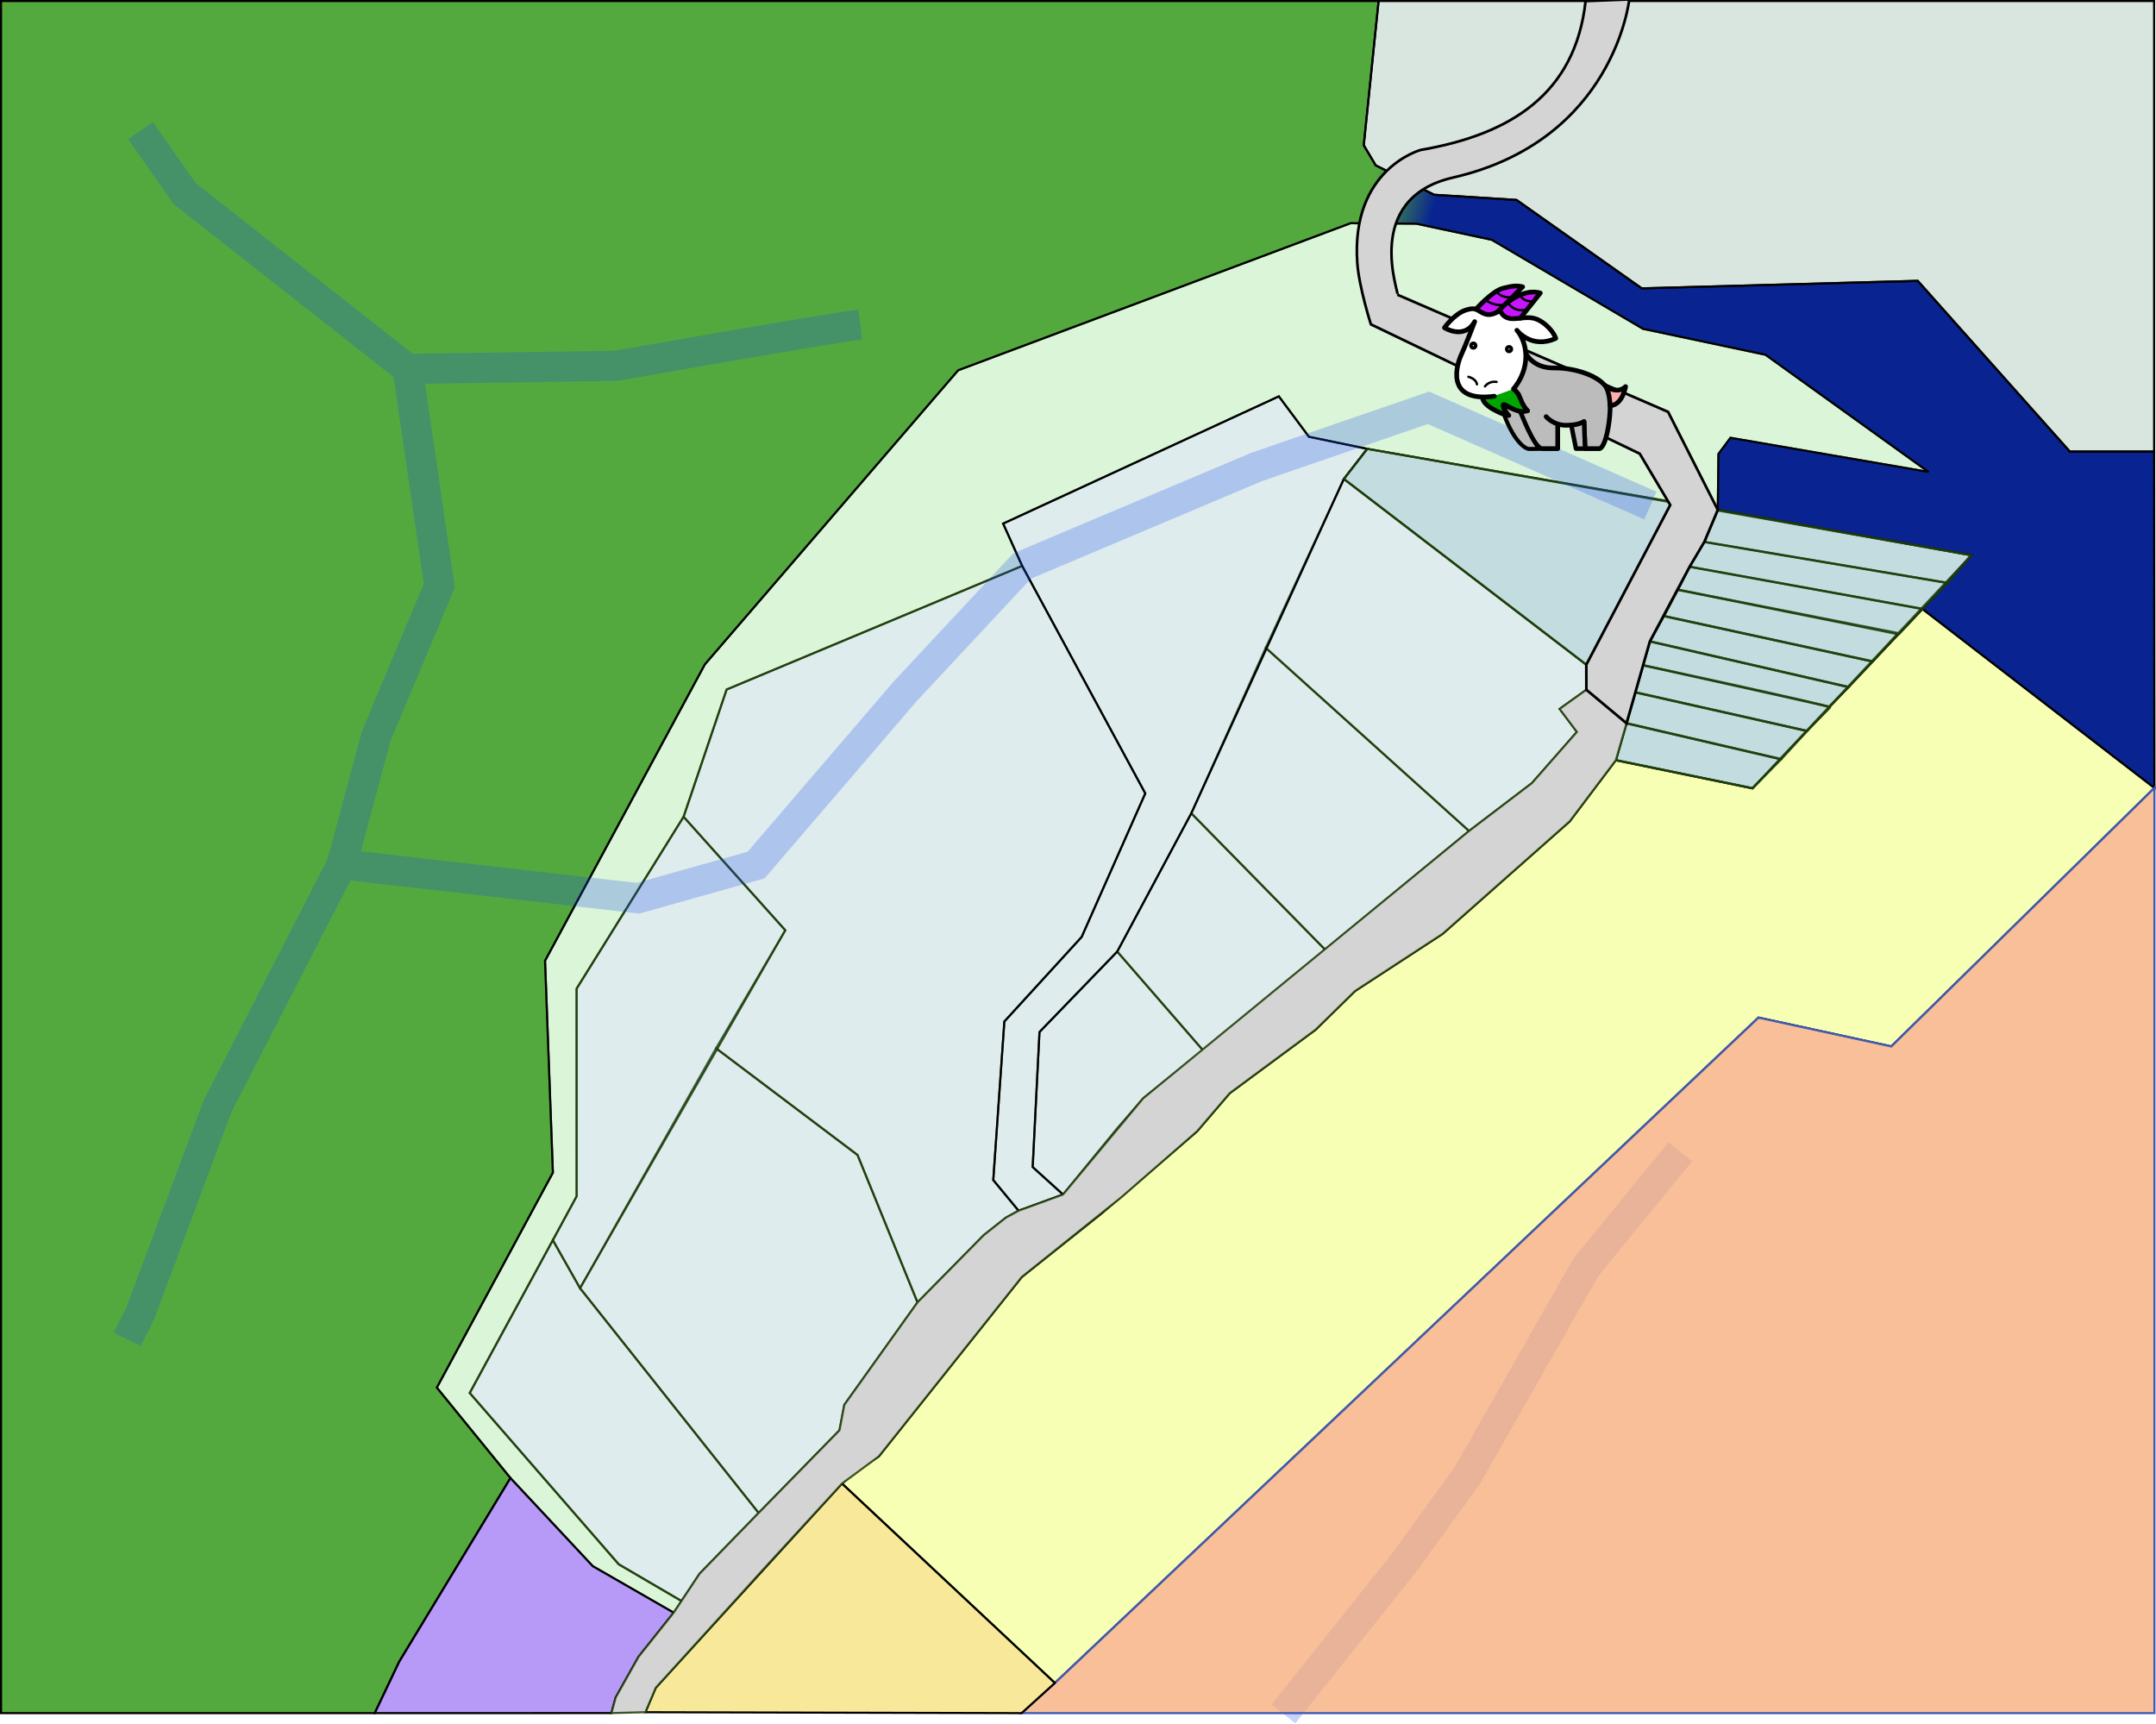
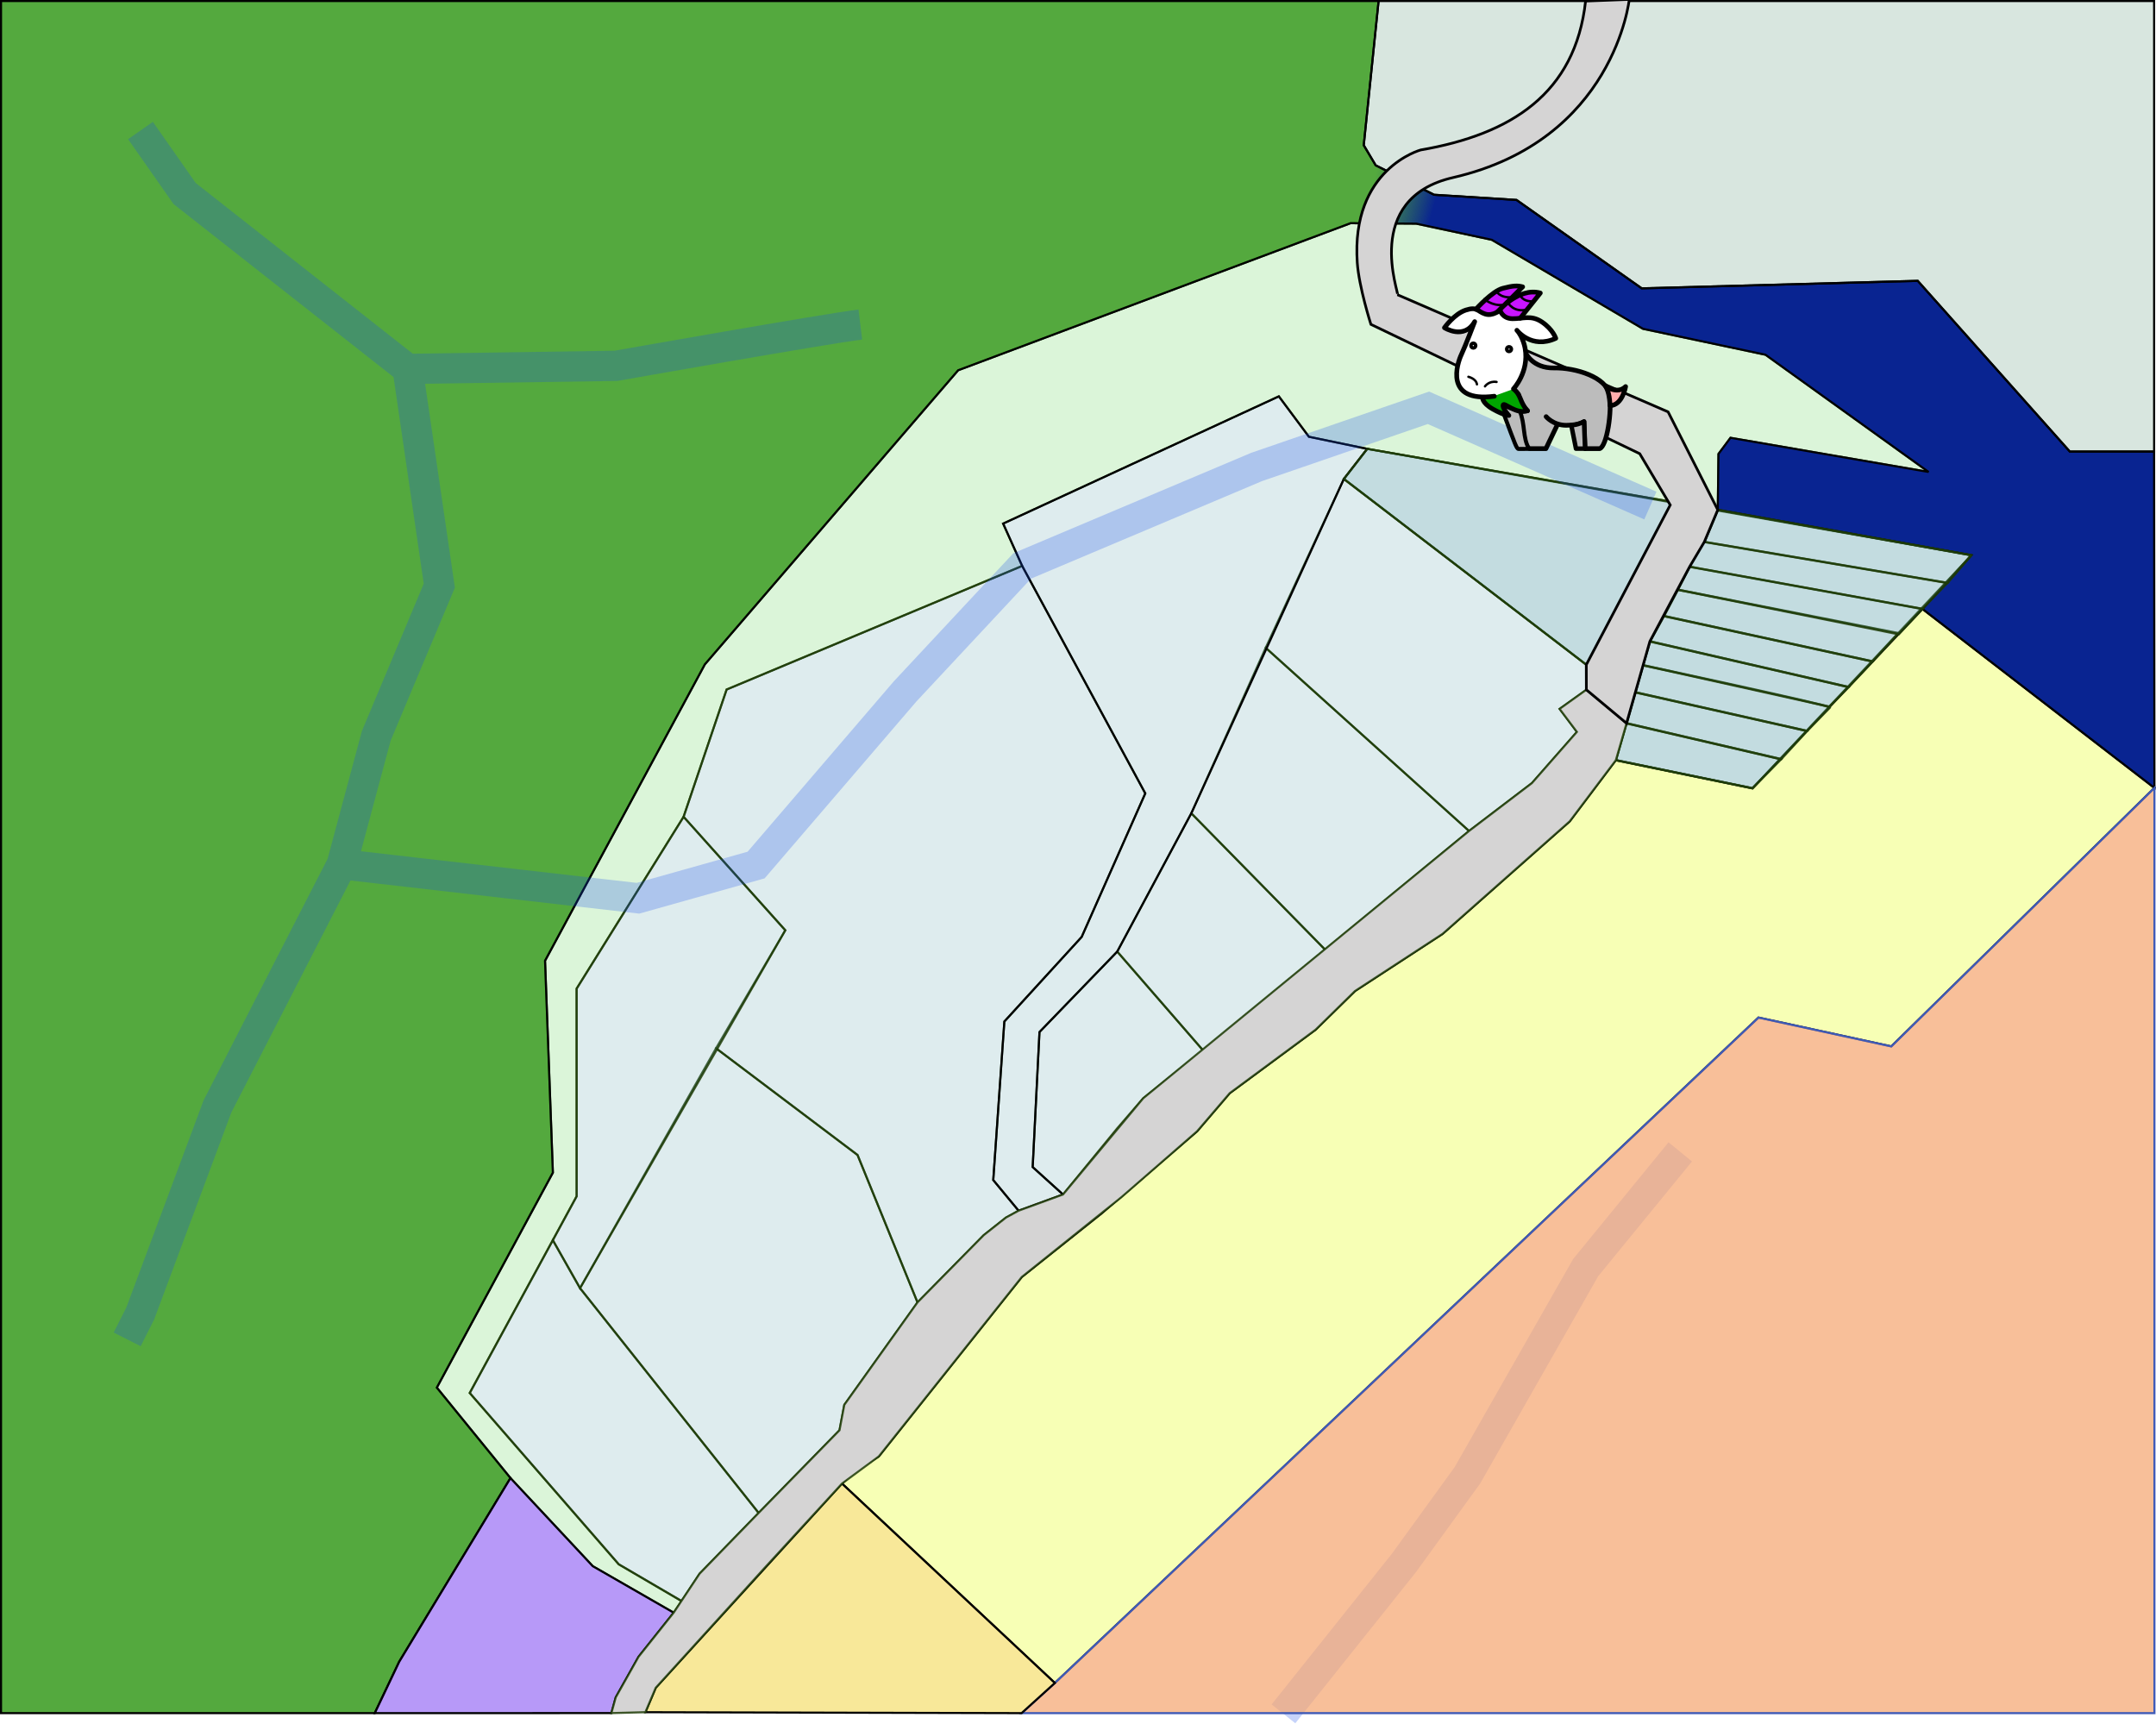
<svg xmlns="http://www.w3.org/2000/svg" xmlns:ns1="http://www.openswatchbook.org/uri/2009/osb" xmlns:xlink="http://www.w3.org/1999/xlink" width="100%" height="100%" viewBox="0 0 275.379 220.101" version="1.1" id="svg1309">
  <defs id="defs1303">
    <linearGradient id="linearGradient916">
      <stop style="stop-color:#092491;stop-opacity:1;" offset="0" id="stop912" />
      <stop style="stop-color:#259109;stop-opacity:0.784" offset="1" id="stop914" />
    </linearGradient>
    <linearGradient id="beard" ns1:paint="gradient">
      <stop style="stop-color:#00a600;stop-opacity:1;" offset="0" id="stop883" />
      <stop style="stop-color:#FFF;stop-opacity:1;" offset="1" id="stop885" />
    </linearGradient>
    <linearGradient xlink:href="#beard" id="linearGradient3533" gradientUnits="userSpaceOnUse" gradientTransform="translate(-10,-10)" x1="35.779" y1="56.534" x2="35.661" y2="56.208" />
    <linearGradient xlink:href="#linearGradient916" id="linearGradient918" x1="148.113" y1="31.773" x2="140.137" y2="29.603" gradientUnits="userSpaceOnUse" />
  </defs>
  <g id="layer1" transform="translate(34.81598,-4.573995)" style="display:inline">
    <path style="fill:#e8ff34;fill-opacity:0.362;stroke:#000000;stroke-width:0.265px;stroke-linecap:butt;stroke-linejoin:miter;stroke-opacity:1" d="m 72.729,194.058 1.518,-1.5 3.185,-1.967 18.262,-22.915 10.203,-8.121 12.194,-10.495 4.161,-4.862 10.974,-8.112 5.028,-4.934 11.189,-7.302 16.237,-14.371 5.892,-7.812 17.452,3.588 21.71,-22.906 29.627,22.857 -33.608,33.016 -16.961,-3.683 -61.426,58.102 -28.448,26.888 z" id="path1980" />
    <path style="fill:#18c20c;fill-opacity:0.154;stroke:#1e3b07;stroke-width:0.265px;stroke-linecap:butt;stroke-linejoin:miter;stroke-opacity:0.847" d="m 128.528,55.198 3.84,5.16 7.448,1.544 44.775,7.792 0.088,-7.144 1.534,-2.059 25.306,4.362 -20.835,-14.971 -15.644,-3.312 -19.316,-11.369 -9.646,-2.061 -8.39,-0.059 -50.123,18.785 -32.353,37.563 -20.411,37.852 1.001,27.066 -14.823,27.455 9.404,11.552 10.513,11.252 10.337,5.942 1.001,-1.487 -8.022,-4.693 -19.03,-21.879 13.657,-25.125 -0.004,-26.522 L 52.496,108.898 57.994,92.642 95.743,76.857 93.31,71.45 Z" id="path1974" />
    <path style="fill:url(#linearGradient918);fill-opacity:1;fill-rule:nonzero;stroke:#000000;stroke-width:0.265px;stroke-linecap:butt;stroke-linejoin:miter;stroke-opacity:1" d="m 216.976,75.487 -6.241,6.863 29.627,22.857 -0.04,-42.96 H 229.555 L 210.13,40.444 174.874,41.401 158.886,30.112 148.35,29.448 140.899,25.691 139.373,23.125 141.267,4.706 H -34.684 V 223.38 h 47.732 l 3.129,-6.577 14.206,-23.449 -9.404,-11.552 14.823,-27.455 -1.001,-27.066 20.411,-37.852 32.353,-37.563 50.123,-18.785 8.39,0.059 9.646,2.061 19.316,11.369 15.644,3.312 20.835,14.971 -25.306,-4.362 -1.534,2.059 -0.088,7.144 z" id="path2191" />
    <g id="g2240" style="fill:#4494a1;fill-opacity:0.172" transform="translate(-3.32321,-9.092469)">
      <path style="fill:#4494a1;fill-opacity:0.172;stroke:#1e3b07;stroke-width:0.265px;stroke-linecap:butt;stroke-linejoin:miter;stroke-opacity:0.847" d="m 85.698,180.01 -7.66,-18.827 -18.075,-13.63 -17.372,30.643 22.813,28.708 10.331,-10.563 0.615,-3.247 z" id="path1393" />
      <path style="fill:#4494a1;fill-opacity:0.172;stroke:#1e3b07;stroke-width:0.265px;stroke-linecap:butt;stroke-linejoin:miter;stroke-opacity:0.847" d="m 61.317,101.734 -5.499,16.256 12.991,14.493 -8.846,15.07 18.075,13.63 7.66,18.827 8.458,-8.585 2.839,-2.245 1.614,-0.88 -3.236,-3.914 1.418,-20.249 9.875,-10.803 8.125,-18.333 -15.725,-29.052 z" id="path1395" />
      <path style="fill:#4494a1;fill-opacity:0.172;stroke:#1e3b07;stroke-width:0.265px;stroke-linecap:butt;stroke-linejoin:miter;stroke-opacity:0.847" d="m 122.178,147.832 -7.646,6.104 -3.333,3.846 -6.917,8.45 -3.875,-3.502 0.869,-17.25 9.932,-10.275 z" id="path1399" />
      <path style="fill:#4494a1;fill-opacity:0.172;stroke:#1e3b07;stroke-width:0.265px;stroke-linecap:butt;stroke-linejoin:miter;stroke-opacity:0.847" d="m 137.768,134.967 -17.099,-17.423 -9.459,17.66 10.968,12.628 z" id="path1401" />
      <path style="fill:#4494a1;fill-opacity:0.172;stroke:#1e3b07;stroke-width:0.265px;stroke-linecap:butt;stroke-linejoin:miter;stroke-opacity:0.847" d="m 156.145,119.802 -18.376,15.165 -17.099,-17.423 9.499,-21.141 z" id="path1403" />
      <path style="fill:#4494a1;fill-opacity:0.172;stroke:#1e3b07;stroke-width:0.265px;stroke-linecap:butt;stroke-linejoin:miter;stroke-opacity:0.847" d="m 167.713,104.208 2.208,2.939 -5.742,6.537 -8.034,6.118 -25.976,-23.399 9.987,-21.563 30.963,23.726 0.009,3.2 z" id="path1405" />
      <path style="fill:#4494a1;fill-opacity:0.172;stroke:#1e3b07;stroke-width:0.265px;stroke-linecap:butt;stroke-linejoin:miter;stroke-opacity:0.847" d="m 176.26,106.045 -5.133,-4.28 -0.009,-3.2 -30.963,-23.726 2.984,-3.845 77.16,13.585 -27.951,29.769 -17.452,-3.588 z" id="path1968" />
      <path style="fill:#4494a1;fill-opacity:0.172;stroke:#000000;stroke-width:0.265px;stroke-linecap:butt;stroke-linejoin:miter;stroke-opacity:1" d="m 96.633,80.542 2.433,5.407 15.725,29.052 -8.125,18.333 -9.875,10.803 -1.418,20.249 3.236,3.914 5.674,-2.069 -3.875,-3.502 0.869,-17.25 9.932,-10.275 9.459,-17.66 19.486,-42.704 2.984,-3.845 -7.448,-1.544 -3.84,-5.16 z" id="path1397" />
      <path style="fill:#4494a1;fill-opacity:0.172;stroke:#1e3b07;stroke-width:0.265px;stroke-linecap:butt;stroke-linejoin:miter;stroke-opacity:0.847" d="m 171.127,101.765 5.133,4.28 2.982,-10.46 5.075,-9.532 29.741,5.388 3.202,-3.321 -31.067,-5.239 1.721,-4.096 -44.775,-7.792 -2.984,3.845 30.963,23.726 z" id="path1972" />
      <path style="fill:#4494a1;fill-opacity:0.172;stroke:#1e3b07;stroke-width:0.265px;stroke-linecap:butt;stroke-linejoin:miter;stroke-opacity:0.847" d="m 55.819,117.991 12.991,14.493 -26.218,45.713 -3.472,-6.129 3.042,-5.612 -0.004,-26.522 z" id="path1976" />
      <path style="fill:#4494a1;fill-opacity:0.172;stroke:#1e3b07;stroke-width:0.265px;stroke-linecap:butt;stroke-linejoin:miter;stroke-opacity:0.847" d="m 65.405,206.904 -22.813,-28.708 -3.472,-6.129 -10.616,19.513 19.03,21.879 8.022,4.693 2.309,-3.491 z" id="path1978" />
      <g id="g2217" style="fill:#4494a1;fill-opacity:0.172">
        <path style="fill:#4494a1;fill-opacity:0.172;stroke:#1e3b07;stroke-width:0.3;stroke-linecap:butt;stroke-linejoin:miter;stroke-miterlimit:4;stroke-dasharray:none;stroke-opacity:0.847" d="m 174.896,110.759 1.364,-4.714 19.741,4.588 -3.653,3.714 z" id="path1993" />
        <path style="fill:#4494a1;fill-opacity:0.172;stroke:#1e3b07;stroke-width:0.3;stroke-linecap:butt;stroke-linejoin:miter;stroke-miterlimit:4;stroke-dasharray:none;stroke-opacity:0.847" d="m 177.387,102.091 -1.127,3.955 19.741,4.588 3.318,-3.605 z" id="path1995" />
        <path style="fill:#4494a1;fill-opacity:0.172;stroke:#1e3b07;stroke-width:0.3;stroke-linecap:butt;stroke-linejoin:miter;stroke-miterlimit:4;stroke-dasharray:none;stroke-opacity:0.847" d="m 178.363,98.63 -0.976,3.461 21.932,4.938 2.919,-2.998 c 0.235,-0.242 -23.875,-5.4 -23.875,-5.4 z" id="path1997" />
        <path style="fill:#4494a1;fill-opacity:0.172;stroke:#1e3b07;stroke-width:0.3;stroke-linecap:butt;stroke-linejoin:miter;stroke-miterlimit:4;stroke-dasharray:none;stroke-opacity:0.847" d="m 179.242,95.586 -0.88,3.044 23.802,5.293 2.452,-2.503 z" id="path1999" />
        <path style="fill:#4494a1;fill-opacity:0.172;stroke:#1e3b07;stroke-width:0.3;stroke-linecap:butt;stroke-linejoin:miter;stroke-miterlimit:4;stroke-dasharray:none;stroke-opacity:0.847" d="m 181.046,92.351 -1.804,3.235 25.374,5.834 3.075,-3.27 -26.646,-5.799" id="path2001" />
        <path style="fill:#4494a1;fill-opacity:0.172;stroke:#1e3b07;stroke-width:0.3;stroke-linecap:butt;stroke-linejoin:miter;stroke-miterlimit:4;stroke-dasharray:none;stroke-opacity:0.847" d="m 182.82,88.991 -1.774,3.36 26.646,5.799 3.313,-3.607 z" id="path2003" />
        <path style="fill:#4494a1;fill-opacity:0.172;stroke:#1e3b07;stroke-width:0.3;stroke-linecap:butt;stroke-linejoin:miter;stroke-miterlimit:4;stroke-dasharray:none;stroke-opacity:0.847" d="m 184.317,86.053 -1.496,2.937 28.201,5.684 3.036,-3.233 z" id="path2005" />
        <path style="fill:#4494a1;fill-opacity:0.172;stroke:#1e3b07;stroke-width:0.3;stroke-linecap:butt;stroke-linejoin:miter;stroke-miterlimit:4;stroke-dasharray:none;stroke-opacity:0.847" d="m 220.299,84.579 -3.039,3.542 -31.067,-5.239 1.721,-4.096 32.385,5.793" id="path2032" />
      </g>
    </g>
    <path id="path2064" style="fill:none;stroke:#1c4feb;stroke-width:3.865;stroke-linecap:butt;stroke-linejoin:miter;stroke-miterlimit:4;stroke-dasharray:none;stroke-opacity:0.247" d="m 129.118,223.47 15.382,-19.271 8.106,-11.187 15.111,-26.537 12.079,-14.78 M 8.841,114.96 46.676,119.3 61.759,115.059 80.788,92.884 95.743,76.857 125.688,64.215 147.633,56.658 175.983,69.145 M 75.071,46.024 c -4.338,0.525 -31.218,5.275 -31.218,5.275 L 17.249,51.691 m -35.822,123.951 1.668,-3.303 9.868,-26.458 15.879,-30.921 4.403,-16.405 8.05,-19.176 -4.045,-27.689 -28.484,-22.397 -5.64,-8.05" />
    <path style="fill:#016130;fill-opacity:0.154;stroke:#000000;stroke-width:0.265px;stroke-linecap:butt;stroke-linejoin:miter;stroke-opacity:1" d="m 139.373,23.125 1.526,2.565 7.452,3.758 10.536,0.663 15.988,11.29 35.256,-0.958 19.425,21.802 h 10.767 l 3e-5,-57.539 h -99.055 z" id="path2156" />
    <path style="fill:#f6a671;fill-opacity:0.715;stroke:#3f5ab7;stroke-width:0.265px;stroke-linecap:butt;stroke-linejoin:miter;stroke-opacity:1" d="m 240.362,105.206 v 118.174 H 95.67 l 4.25,-3.851 89.874,-84.99 16.961,3.683 z" id="path2193" />
    <path style="fill:#f6e071;fill-opacity:0.715;stroke:#000000;stroke-width:0.265px;stroke-linecap:butt;stroke-linejoin:miter;stroke-opacity:1" d="m 95.67,223.38 4.25,-3.851 -27.19,-25.47 -23.79,26.081 -1.323,3.12 z" id="path2195" />
    <path style="fill:#9b71f6;fill-opacity:0.715;stroke:#000000;stroke-width:0.265px;stroke-linecap:butt;stroke-linejoin:miter;stroke-opacity:1" d="m 30.382,193.354 10.513,11.252 10.337,5.942 -4.487,5.635 -2.912,5.183 -0.554,2.008 -30.23,0.006 3.129,-6.577 z" id="path2197" />
    <g id="g2628" style="fill:#d5d4d4;fill-opacity:1">
      <path style="fill:#d5d4d4;fill-opacity:1;stroke:#1e3b07;stroke-width:0.265px;stroke-linecap:butt;stroke-linejoin:miter;stroke-opacity:0.847" d="m 47.616,223.259 1.323,-3.12 13.805,-15.197 9.985,-10.885 4.702,-3.467 18.262,-22.915 12.75,-10.214 9.647,-8.402 4.161,-4.862 10.974,-8.112 5.028,-4.934 11.189,-7.302 16.237,-14.371 5.892,-7.812 1.364,-4.714 -5.133,-4.28 -3.414,2.443 2.208,2.939 -5.742,6.537 -8.034,6.118 -41.612,34.134 -10.249,12.296 -5.674,2.069 -1.614,0.88 -2.839,2.245 -8.458,8.585 -9.348,13.085 -0.615,3.247 -10.331,10.563 -7.54,7.758 -3.31,4.978 -4.487,5.635 -2.912,5.183 -0.554,2.008 z" id="path2062" />
      <path style="fill:#d5d4d4;fill-opacity:1;stroke:#000000;stroke-width:0.34;stroke-linecap:butt;stroke-linejoin:miter;stroke-miterlimit:4;stroke-dasharray:none;stroke-opacity:1" d="m 172.937,96.953 2.982,-10.46 5.075,-9.532 1.877,-3.171 1.721,-4.096 -6.348,-12.515 -34.566,-14.962 c 0.314,-0.005 -4.612,-12.272 7.093,-14.963 20.621,-4.74 22.512,-22.753 22.512,-22.753 l -5.576,0.21 c -1.318,11.825 -9.521,17.027 -21.064,19.016 0,0 -8.937,2.403 -8.099,14.41 0.217,3.107 1.74,7.865 1.74,7.865 l 34.338,16.52 3.895,6.551 -10.721,20.399 0.009,3.2 z" id="path2063" />
    </g>
  </g>
  <g id="layer3" style="display:none" transform="translate(34.81598,-4.573995)">
    <text xml:space="preserve" style="font-style:normal;font-weight:normal;font-size:10.583px;line-height:1.25;font-family:sans-serif;fill:#000000;fill-opacity:1;stroke:none;stroke-width:0.265" x="140.327" y="51.917" id="text2318">
      <tspan id="tspan2316" x="140.327" y="51.917" style="stroke-width:0.265">665</tspan>
    </text>
    <text xml:space="preserve" style="font-style:normal;font-weight:normal;font-size:6.196px;line-height:1.25;font-family:sans-serif;fill:#000000;fill-opacity:1;stroke:none;stroke-width:0.155" x="-7.657" y="187.969" id="text2322" transform="rotate(-39.5368)">
      <tspan id="tspan2320" x="-7.657" y="187.969" style="stroke-width:0.155">Riddle Creek Road</tspan>
    </text>
  </g>
  <g id="layer4" transform="translate(34.81598,-4.573995)" style="display:inline">
-     <g xlink:href="property.svg" class="parent" transform="matrix(0.3008756,0,0,0.3008756,121.5266,25.10701)" id="goat">
+     <g xlink:href="property.svg" id="goat" transform="matrix(0.3008756,0,0,0.3008756,121.5266,25.10701)" class="parent">
      <g id="g3403" transform="translate(92.57135,52.17045)">
        <path style="fill:#c815ff;fill-opacity:1;stroke:none;stroke-width:1px;stroke-linecap:butt;stroke-linejoin:miter;stroke-opacity:1" d="m 38.859,7.521 2.831,-3.545 -8.58,0.817 c 0.899,1.279 1.109,2.808 5.749,2.728 z" id="path1257-1" />
        <path style="fill:#c815ff;fill-opacity:1;stroke:none;stroke-width:1px;stroke-linecap:butt;stroke-linejoin:miter;stroke-opacity:1" d="m 22.903,2.961 c 1.269,1.374 1.82,3.056 6.842,2.822 l 4.445,-4.431 c -4.841,-0.879 -7.843,0.654 -11.287,1.609 z" id="path1263-5" />
        <path style="fill:#c815ff;fill-opacity:1;stroke:none;stroke-width:1px;stroke-linecap:butt;stroke-linejoin:miter;stroke-opacity:1" d="m 36.079,11.002 2.78,-3.481 c -3.937,-0.322 -5.189,-1.425 -5.749,-2.728 l -5.09,3.372 c 1.791,2.125 3.849,3.898 8.059,2.837 z" id="path1259-5" />
        <path style="fill:#c815ff;fill-opacity:1;stroke:none;stroke-width:1px;stroke-linecap:butt;stroke-linejoin:miter;stroke-opacity:1" d="m 17.973,6.588 4.93,-3.627 c 1.343,1.317 1.636,3.055 6.842,2.822 l -4.306,3.257 c -5.305,0.079 -5.443,-1.486 -7.466,-2.452 z" id="path1265-4" />
        <path style="fill:#c815ff;fill-opacity:1;stroke:none;stroke-width:1px;stroke-linecap:butt;stroke-linejoin:miter;stroke-opacity:1" d="m 33.155,14.663 2.924,-3.661 c -3.538,0.943 -6.054,-0.382 -8.059,-2.837 l -3.437,3.04 c 2.03,3.022 5.005,3.801 8.572,3.458 z" id="path1261-7" />
        <path style="fill:#c815ff;fill-opacity:1;stroke:none;stroke-width:1px;stroke-linecap:butt;stroke-linejoin:miter;stroke-opacity:1" d="m 14.351,10.87 3.622,-4.282 c 1.893,1.422 3.81,2.819 7.466,2.452 l -1.896,2.927 c -4.227,1.933 -6.502,0.008 -9.192,-1.097 z" id="path1267-6" />
        <g id="g961-5" transform="translate(-10,-10)">
          <g id="g1150" style="fill:#bcbcbc;fill-opacity:1">
-             <path id="path24-6" style="fill:#bcbcbc;fill-opacity:1;stroke:#000000;stroke-width:2;stroke-linecap:round;stroke-linejoin:round;stroke-miterlimit:10" d="m 54.167,66.455 c 0,0 3,3.667 8.5,3.667 5.5,0 7.583,-1.583 7.583,-1.583 l 0.438,11.5 h 6.167 c 3.084,-0.833 5.396,-15.916 4.146,-23.083 -1.25,-7.167 -14.167,-11.334 -23.417,-11.167 -9.25,0.167 -12.101,-6.415 -12.101,-6.415 l -0.847,6.611 -4.345,8.679 2.108,2.274 c 0.394,2.004 0.752,3.994 3.851,7.018 l -3.327,0.006 c 0.153,-0.38 5.911,16.077 9.577,16.077 h 6.584 v -10.47" />
-             <path style="fill:#bcbcbc;fill-opacity:1;stroke:#000000;stroke-width:1.7;stroke-linecap:butt;stroke-linejoin:round;stroke-miterlimit:4;stroke-dasharray:none;stroke-opacity:1" d="m 42.923,63.962 c 2.443,5.686 4.634,11.46 8.34,16.178 l -4.487,0.018 c -0.83,0.001 -5.771,-1.954 -10.462,-14.494 0.5,-0.088 0.472,-1.512 -0.394,-4.047 3.269,1.183 2.441,1.309 7.003,2.345 z" id="path863-9" />
+             <path id="path24-6" style="fill:#bcbcbc;fill-opacity:1;stroke:#000000;stroke-width:2;stroke-linecap:round;stroke-linejoin:round;stroke-miterlimit:10" d="m 54.167,66.455 c 0,0 3,3.667 8.5,3.667 5.5,0 7.583,-1.583 7.583,-1.583 l 0.438,11.5 h 6.167 c 3.084,-0.833 5.396,-15.916 4.146,-23.083 -1.25,-7.167 -14.167,-11.334 -23.417,-11.167 -9.25,0.167 -12.101,-6.415 -12.101,-6.415 l -0.847,6.611 -4.345,8.679 2.108,2.274 c 0.394,2.004 0.752,3.994 3.851,7.018 l -3.327,0.006 c 0.153,-0.38 0.894,16.077 4.56,16.077 h 6.584 l 5.016,-10.47" />
+             <path style="fill:#bcbcbc;fill-opacity:1;stroke:#000000;stroke-width:1.7;stroke-linecap:butt;stroke-linejoin:round;stroke-miterlimit:4;stroke-dasharray:none;stroke-opacity:1" d="m 42.923,63.962 c 2.443,5.686 1.173,11.494 4.027,16.178 l -4.487,0.018 c -0.83,0.001 -1.457,-1.954 -6.148,-14.494 0.5,-0.088 0.472,-1.512 -0.394,-4.047 3.269,1.183 2.441,1.309 7.003,2.345 z" id="path863-9" />
            <path style="fill:#bcbcbc;fill-opacity:1;stroke:#000000;stroke-width:1.9;stroke-linecap:round;stroke-linejoin:round;stroke-miterlimit:4;stroke-dasharray:none;stroke-opacity:1" d="m 64.833,70.031 2,10.008 h 3.855 l -0.438,-11.5 c 0,0 -2.857,1.649 -5.417,1.492 z" id="path861-3" />
          </g>
        </g>
        <path d="m 17.168,48.107 c 0,0 -0.5,2.377 4.333,5.113 4.833,2.736 6.833,2.736 6.833,2.736 0,0 -2.75,-3 -2.417,-4.417 0.333,-1.417 5.417,4.083 10.333,2.417 0,0 -1.655,-1.591 -2.953,-5.004 -1.089,-2.725 -2.157,-3.589 -3.006,-4.288 0,0 6.708,-7.125 4.958,-17.125 0,0 -0.75,-4.75 -3.5,-7.75 0,0 6.167,8.167 16.5,3.417 0,0 -1.167,-3.75 -5.833,-6.917 -4.666,-3.167 -8.25,-1.333 -12.583,-1.417 -4.333,-0.083 -5.25,-3.667 -5.25,-3.667 0,0 -3,2.75 -6.333,1.667 -3.333,-1.083 -3.25,-3.25 -8.167,-1.667 -4.917,1.583 -9.083,7.5 -9.083,7.5 0,0 8.333,5.333 12.833,-2.583 0,0 -4,10.5 -5.667,14 -1.667,3.5 -7.5,20.5 14,17.667" id="path4-7" style="fill:url(#linearGradient3533);fill-opacity:1;stroke:#000000;stroke-width:2;stroke-linecap:round;stroke-linejoin:round;stroke-miterlimit:10" />
        <path d="m 14.351,10.87 c 0,0 6.901,-7.705 11.401,-8.893 4.5,-1.188 6.334,-1.185 8.438,-0.625 l -2.691,2.683 -7.956,7.932 c 0,0 8.96,-10.616 18.147,-7.991 l -8.535,10.687" id="path6-4" style="fill:none;stroke:#000000;stroke-width:2;stroke-linecap:round;stroke-linejoin:round;stroke-miterlimit:10" />
        <circle cx="13.252" cy="26.29" r="0.75" id="circle8-5" style="fill:none;stroke:#000000;stroke-width:2;stroke-linecap:round;stroke-linejoin:round;stroke-miterlimit:10" />
        <circle cx="28.418" cy="27.79" r="0.75" id="circle10-2" style="fill:none;stroke:#000000;stroke-width:2;stroke-linecap:round;stroke-linejoin:round;stroke-miterlimit:10" />
        <path d="m 11.168,39.54 c 0,0 3.292,0.75 3.625,3.208" id="path12-5" style="fill:none;stroke:#000000;stroke-linecap:round;stroke-linejoin:round;stroke-miterlimit:10" />
        <path d="m 18.203,43.597 c 0,0 1.625,-2.417 4.917,-1.875" id="path14-4" style="fill:none;stroke:#000000;stroke-linecap:round;stroke-linejoin:round;stroke-miterlimit:10" />
        <path d="m 17.973,6.588 c 0,0 3.216,2.827 7.466,2.452" id="path26-7" style="fill:none;stroke:#000000;stroke-linecap:round;stroke-linejoin:round;stroke-miterlimit:10" />
        <path d="m 22.903,2.961 c 0,0 1.211,3.19 6.842,2.822" id="path28-4" style="fill:none;stroke:#000000;stroke-linecap:round;stroke-linejoin:round;stroke-miterlimit:10" />
        <path d="m 28.02,8.165 c 0,0 2.262,4.237 8.059,2.837" id="path30-4" style="fill:none;stroke:#000000;stroke-linecap:round;stroke-linejoin:round;stroke-miterlimit:10" />
        <path d="m 33.11,4.793 c 0,0 0.857,2.958 5.749,2.728" id="path32-3" style="fill:none;stroke:#000000;stroke-linecap:round;stroke-linejoin:round;stroke-miterlimit:10" />
        <path id="path24-3-0" style="fill:#ffaeae;fill-opacity:1;stroke:#000000;stroke-width:2;stroke-linecap:round;stroke-linejoin:round;stroke-miterlimit:10" d="m 69.324,43.423 c 0,0 4.946,3.81 8.571,0.268 0,0 -1.308,7.958 -6.613,8.083 -0.153,-3.878 -0.834,-6.6 -1.958,-8.351 z" />
      </g>
    </g>
  </g>
  <g id="layer2" style="display:none" transform="translate(34.81598,-4.573995)">
    <text xml:space="preserve" style="font-style:normal;font-weight:normal;font-size:10.583px;line-height:1.25;font-family:sans-serif;fill:#000000;fill-opacity:1;stroke:none;stroke-width:0.265" x="54.052" y="95.931" id="text2278" transform="rotate(-23.30796)">
      <tspan id="tspan2276" x="54.052" y="95.931" style="stroke-width:0.265">Holcombs'</tspan>
    </text>
    <text xml:space="preserve" style="font-style:normal;font-weight:normal;font-size:8.773px;line-height:1.25;font-family:sans-serif;fill:#000000;fill-opacity:1;stroke:none;stroke-width:0.219" x="157.827" y="44.25" id="text2282" transform="rotate(10.47482)">
      <tspan id="tspan2280" x="157.827" y="44.25" style="stroke-width:0.219">Olsons'</tspan>
    </text>
  </g>
</svg>
